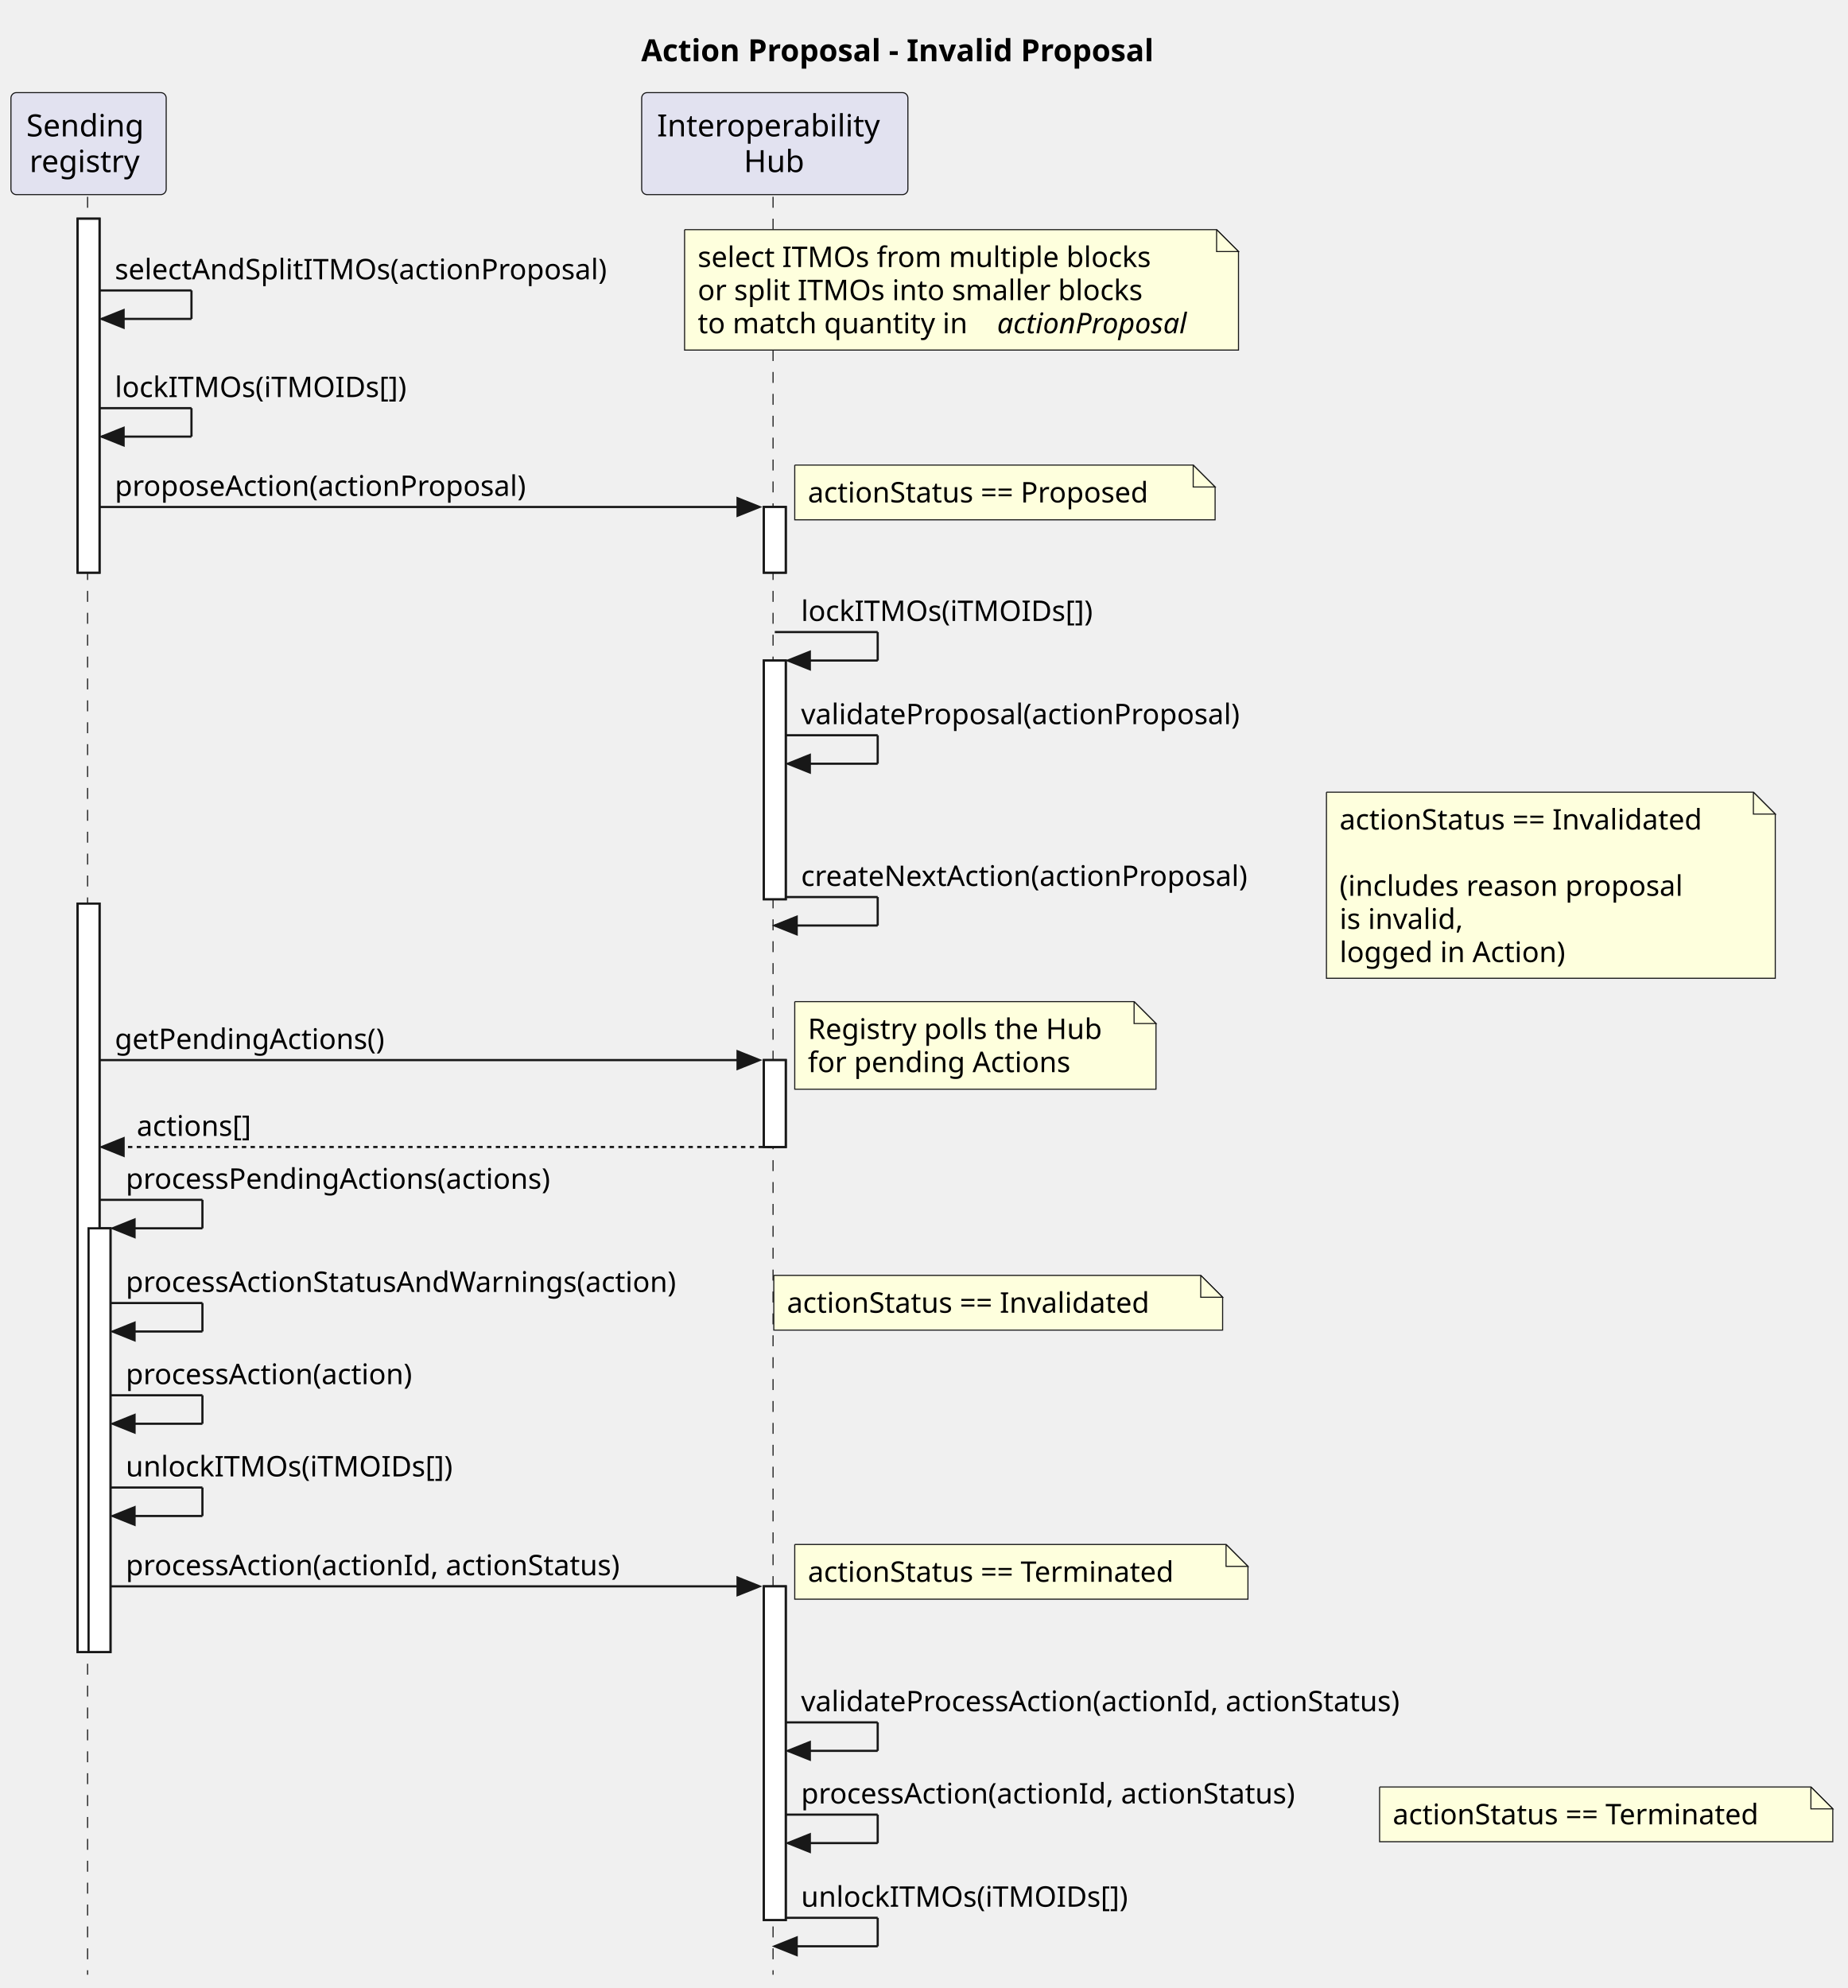
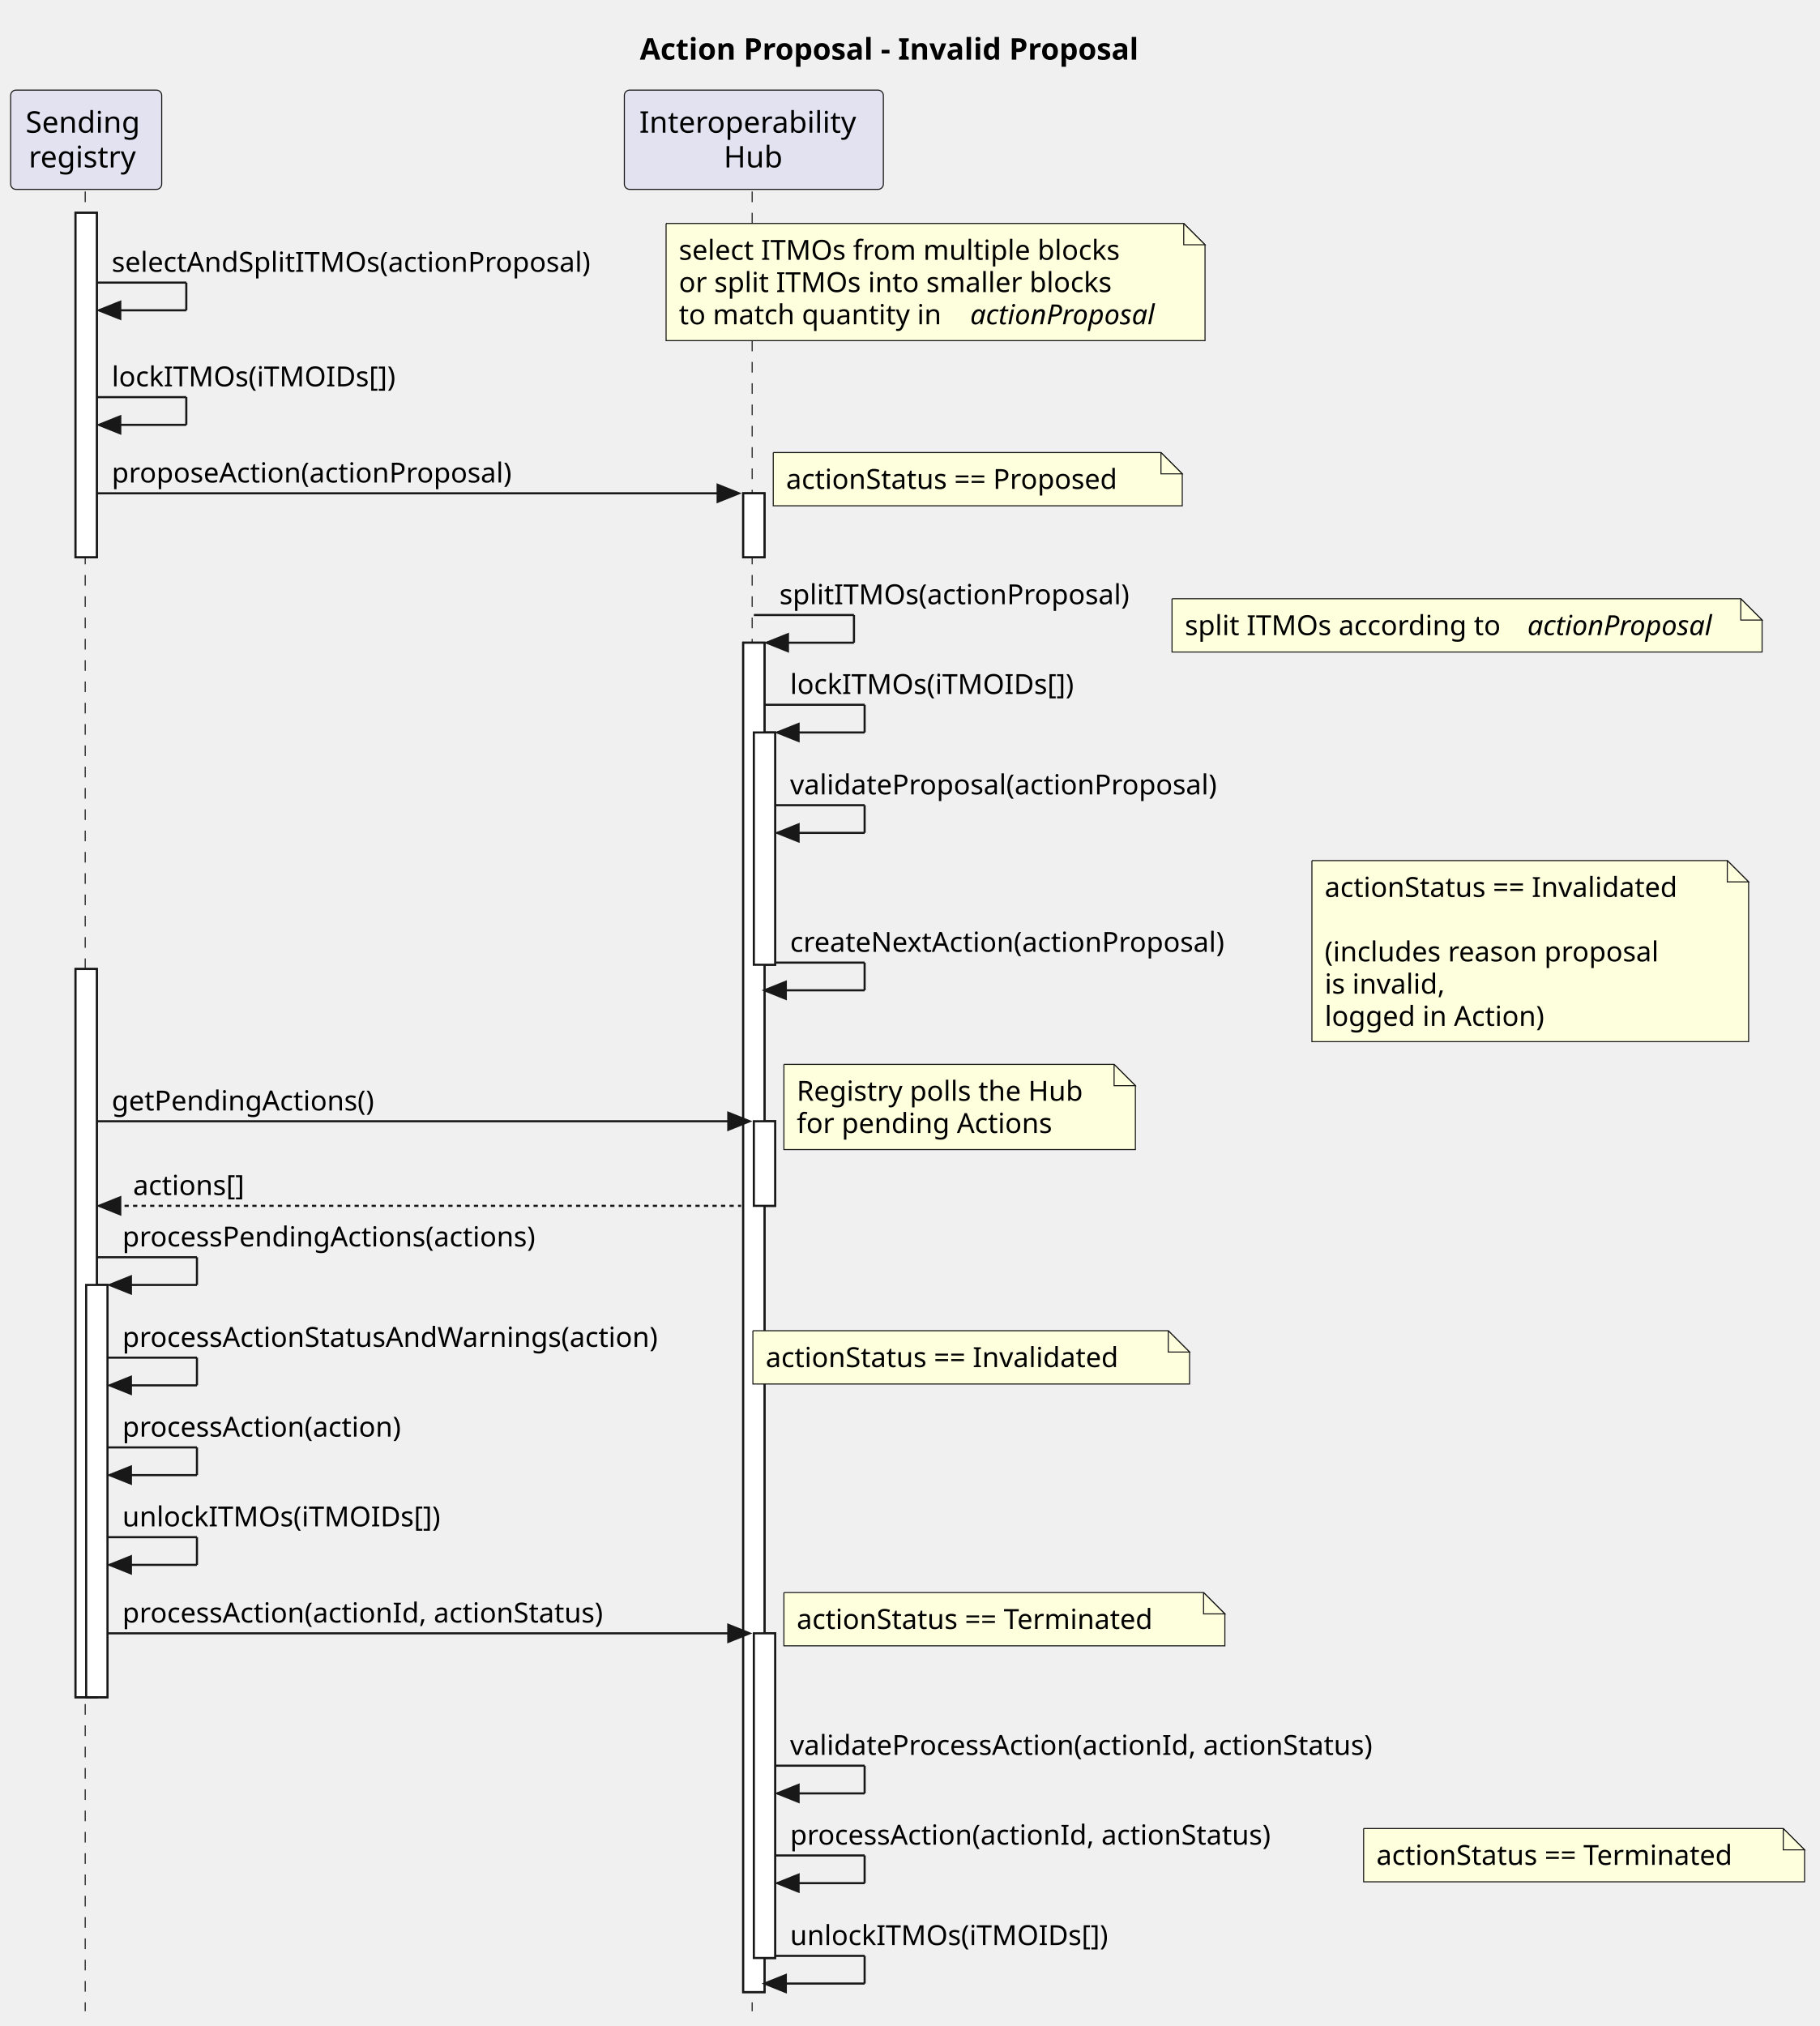
- <svg xmlns="http://www.w3.org/2000/svg" contentStyleType="text/css" data-diagram-type="SEQUENCE" height="908px" preserveAspectRatio="none" style="width:844px;height:908px;background:#FFFFFF;" version="1.1" viewBox="0 0 844 908" width="844px" zoomAndPan="magnify">
+ <svg xmlns="http://www.w3.org/2000/svg" contentStyleType="text/css" data-diagram-type="SEQUENCE" height="951px" preserveAspectRatio="none" style="width:854px;height:951px;background:#FFFFFF;" version="1.1" viewBox="0 0 854 951" width="854px" zoomAndPan="magnify">
  <defs />
  <g>
-     <text fill="#000000" font-family="sans-serif" font-size="14" font-weight="bold" lengthAdjust="spacing" textLength="266.889" x="292.867" y="27.995">Action Proposal - Invalid Proposal</text>
+     <text fill="#000000" font-family="sans-serif" font-size="14" font-weight="bold" lengthAdjust="spacing" textLength="266.889" x="300.367" y="27.995">Action Proposal - Invalid Proposal</text>
    <g>
      <rect fill="#FFFFFF" height="161.664" style="stroke:#181818;stroke-width:1;" width="10" x="35.455" y="99.891" />
    </g>
    <g>
-       <rect fill="#FFFFFF" height="341.828" style="stroke:#181818;stroke-width:1;" width="10" x="35.455" y="412.719" />
+       <rect fill="#FFFFFF" height="341.828" style="stroke:#181818;stroke-width:1;" width="10" x="35.455" y="454.852" />
    </g>
    <g>
-       <rect fill="#FFFFFF" height="193.531" style="stroke:#181818;stroke-width:1;" width="10" x="40.455" y="561.016" />
+       <rect fill="#FFFFFF" height="193.531" style="stroke:#181818;stroke-width:1;" width="10" x="40.455" y="603.148" />
    </g>
    <g>
      <rect fill="#FFFFFF" height="30" style="stroke:#181818;stroke-width:1;" width="10" x="348.887" y="231.555" />
    </g>
    <g>
-       <rect fill="#FFFFFF" height="109.031" style="stroke:#181818;stroke-width:1;" width="10" x="348.887" y="301.688" />
+       <rect fill="#FFFFFF" height="633.391" style="stroke:#181818;stroke-width:1;" width="10" x="348.887" y="301.688" />
    </g>
    <g>
-       <rect fill="#FFFFFF" height="39.699" style="stroke:#181818;stroke-width:1;" width="10" x="348.887" y="484.184" />
+       <rect fill="#FFFFFF" height="109.031" style="stroke:#181818;stroke-width:1;" width="10" x="353.887" y="343.82" />
    </g>
    <g>
-       <rect fill="#FFFFFF" height="152.398" style="stroke:#181818;stroke-width:1;" width="10" x="348.887" y="724.547" />
+       <rect fill="#FFFFFF" height="39.699" style="stroke:#181818;stroke-width:1;" width="10" x="353.887" y="526.316" />
    </g>
    <g>
-       <rect fill="transparent" height="812.055" width="8" x="36.455" y="89.891" />
-       <line style="stroke:#181818;stroke-width:0.5;stroke-dasharray:5.0,5.0;" x1="40" x2="40" y1="89.891" y2="901.945" />
+       <rect fill="#FFFFFF" height="152.398" style="stroke:#181818;stroke-width:1;" width="10" x="353.887" y="766.68" />
    </g>
    <g>
-       <rect fill="transparent" height="812.055" width="8" x="349.887" y="89.891" />
-       <line style="stroke:#181818;stroke-width:0.5;stroke-dasharray:5.0,5.0;" x1="353.092" x2="353.092" y1="89.891" y2="901.945" />
+       <rect fill="transparent" height="854.188" width="8" x="36.455" y="89.891" />
+       <line style="stroke:#181818;stroke-width:0.5;stroke-dasharray:5.0,5.0;" x1="40" x2="40" y1="89.891" y2="944.078" />
+     </g>
+     <g>
+       <rect fill="transparent" height="854.188" width="8" x="349.887" y="89.891" />
+       <line style="stroke:#181818;stroke-width:0.5;stroke-dasharray:5.0,5.0;" x1="353.092" x2="353.092" y1="89.891" y2="944.078" />
    </g>
    <rect fill="#E2E2F0" height="46.594" rx="2.5" ry="2.5" style="stroke:#181818;stroke-width:0.5;" width="70.909" x="5" y="42.297" />
    <text fill="#000000" font-family="sans-serif" font-size="14" lengthAdjust="spacing" textLength="56.909" x="12" y="62.292">Sending</text>
    <text fill="#000000" font-family="sans-serif" font-size="14" lengthAdjust="spacing" textLength="53.97" x="13.47" y="78.589">registry</text>
    <rect fill="#E2E2F0" height="46.594" rx="2.5" ry="2.5" style="stroke:#181818;stroke-width:0.5;" width="121.591" x="293.092" y="42.297" />
    <text fill="#000000" font-family="sans-serif" font-size="14" lengthAdjust="spacing" textLength="107.591" x="300.092" y="62.292">Interoperability</text>
    <text fill="#000000" font-family="sans-serif" font-size="14" lengthAdjust="spacing" textLength="28.287" x="339.744" y="78.589">Hub</text>
    <g>
      <rect fill="#FFFFFF" height="161.664" style="stroke:#181818;stroke-width:1;" width="10" x="35.455" y="99.891" />
    </g>
    <g>
-       <rect fill="#FFFFFF" height="341.828" style="stroke:#181818;stroke-width:1;" width="10" x="35.455" y="412.719" />
+       <rect fill="#FFFFFF" height="341.828" style="stroke:#181818;stroke-width:1;" width="10" x="35.455" y="454.852" />
    </g>
    <g>
-       <rect fill="#FFFFFF" height="193.531" style="stroke:#181818;stroke-width:1;" width="10" x="40.455" y="561.016" />
+       <rect fill="#FFFFFF" height="193.531" style="stroke:#181818;stroke-width:1;" width="10" x="40.455" y="603.148" />
    </g>
    <g>
      <rect fill="#FFFFFF" height="30" style="stroke:#181818;stroke-width:1;" width="10" x="348.887" y="231.555" />
    </g>
    <g>
-       <rect fill="#FFFFFF" height="109.031" style="stroke:#181818;stroke-width:1;" width="10" x="348.887" y="301.688" />
+       <rect fill="#FFFFFF" height="633.391" style="stroke:#181818;stroke-width:1;" width="10" x="348.887" y="301.688" />
    </g>
    <g>
-       <rect fill="#FFFFFF" height="39.699" style="stroke:#181818;stroke-width:1;" width="10" x="348.887" y="484.184" />
+       <rect fill="#FFFFFF" height="109.031" style="stroke:#181818;stroke-width:1;" width="10" x="353.887" y="343.82" />
    </g>
    <g>
-       <rect fill="#FFFFFF" height="152.398" style="stroke:#181818;stroke-width:1;" width="10" x="348.887" y="724.547" />
+       <rect fill="#FFFFFF" height="39.699" style="stroke:#181818;stroke-width:1;" width="10" x="353.887" y="526.316" />
+     </g>
+     <g>
+       <rect fill="#FFFFFF" height="152.398" style="stroke:#181818;stroke-width:1;" width="10" x="353.887" y="766.68" />
    </g>
    <line style="stroke:#181818;stroke-width:1;" x1="45.455" x2="87.455" y1="132.656" y2="132.656" />
    <line style="stroke:#181818;stroke-width:1;" x1="87.455" x2="87.455" y1="132.656" y2="145.656" />
    <line style="stroke:#181818;stroke-width:1;" x1="46.455" x2="87.455" y1="145.656" y2="145.656" />
    <polygon fill="#181818" points="56.455,141.656,46.455,145.656,56.455,149.656" style="stroke:#181818;stroke-width:1;" />
    <text fill="#000000" font-family="sans-serif" font-size="13" lengthAdjust="spacing" textLength="238.685" x="52.455" y="127.59">selectAndSplitITMOs(actionProposal)</text>
    <path d="M312.685,104.891 L312.685,159.891 L565.685,159.891 L565.685,114.891 L555.685,104.891 L312.685,104.891 " fill="#FEFFDD" style="stroke:#181818;stroke-width:0.5;" />
    <path d="M555.685,104.891 L555.685,114.891 L565.685,114.891 L555.685,104.891 " fill="#FEFFDD" style="stroke:#181818;stroke-width:0.5;" />
    <text fill="#000000" font-family="sans-serif" font-size="13" lengthAdjust="spacing" textLength="220.042" x="318.685" y="121.957">select ITMOs from multiple blocks</text>
    <text fill="#000000" font-family="sans-serif" font-size="13" lengthAdjust="spacing" textLength="215.44" x="318.685" y="137.09">or split ITMOs into smaller blocks</text>
    <text fill="#000000" font-family="sans-serif" font-size="13" lengthAdjust="spacing" textLength="132.609" x="318.685" y="152.223">to match quantity in</text>
    <text fill="#000000" font-family="sans-serif" font-size="13" font-style="italic" lengthAdjust="spacing" textLength="95.71" x="455.426" y="152.223">actionProposal</text>
    <line style="stroke:#181818;stroke-width:1;" x1="45.455" x2="87.455" y1="186.422" y2="186.422" />
    <line style="stroke:#181818;stroke-width:1;" x1="87.455" x2="87.455" y1="186.422" y2="199.422" />
    <line style="stroke:#181818;stroke-width:1;" x1="46.455" x2="87.455" y1="199.422" y2="199.422" />
    <polygon fill="#181818" points="56.455,195.422,46.455,199.422,56.455,203.422" style="stroke:#181818;stroke-width:1;" />
    <text fill="#000000" font-family="sans-serif" font-size="13" lengthAdjust="spacing" textLength="140.144" x="52.455" y="181.356">lockITMOs(iTMOIDs[])</text>
    <polygon fill="#181818" points="336.887,227.555,346.887,231.555,336.887,235.555" style="stroke:#181818;stroke-width:1;" />
    <line style="stroke:#181818;stroke-width:1;" x1="45.455" x2="342.887" y1="231.555" y2="231.555" />
    <text fill="#000000" font-family="sans-serif" font-size="13" lengthAdjust="spacing" textLength="199.323" x="52.455" y="226.489">proposeAction(actionProposal)</text>
    <path d="M363,212.422 L363,237.422 L555,237.422 L555,222.422 L545,212.422 L363,212.422 " fill="#FEFFDD" style="stroke:#181818;stroke-width:0.5;" />
    <path d="M545,212.422 L545,222.422 L555,222.422 L545,212.422 " fill="#FEFFDD" style="stroke:#181818;stroke-width:0.5;" />
    <text fill="#000000" font-family="sans-serif" font-size="13" lengthAdjust="spacing" textLength="171.856" x="369" y="229.489">actionStatus == Proposed</text>
    <line style="stroke:#181818;stroke-width:1;" x1="353.887" x2="400.887" y1="288.688" y2="288.688" />
    <line style="stroke:#181818;stroke-width:1;" x1="400.887" x2="400.887" y1="288.688" y2="301.688" />
    <line style="stroke:#181818;stroke-width:1;" x1="359.887" x2="400.887" y1="301.688" y2="301.688" />
    <polygon fill="#181818" points="369.887,297.688,359.887,301.688,369.887,305.688" style="stroke:#181818;stroke-width:1;" />
-     <text fill="#000000" font-family="sans-serif" font-size="13" lengthAdjust="spacing" textLength="140.144" x="365.887" y="283.622">lockITMOs(iTMOIDs[])</text>
-     <line style="stroke:#181818;stroke-width:1;" x1="358.887" x2="400.887" y1="335.82" y2="335.82" />
-     <line style="stroke:#181818;stroke-width:1;" x1="400.887" x2="400.887" y1="335.82" y2="348.82" />
-     <line style="stroke:#181818;stroke-width:1;" x1="359.887" x2="400.887" y1="348.82" y2="348.82" />
-     <polygon fill="#181818" points="369.887,344.82,359.887,348.82,369.887,352.82" style="stroke:#181818;stroke-width:1;" />
-     <text fill="#000000" font-family="sans-serif" font-size="13" lengthAdjust="spacing" textLength="213.745" x="365.887" y="330.754">validateProposal(actionProposal)</text>
-     <line style="stroke:#181818;stroke-width:1;" x1="358.887" x2="400.887" y1="409.719" y2="409.719" />
-     <line style="stroke:#181818;stroke-width:1;" x1="400.887" x2="400.887" y1="409.719" y2="422.719" />
-     <line style="stroke:#181818;stroke-width:1;" x1="353.887" x2="400.887" y1="422.719" y2="422.719" />
-     <polygon fill="#181818" points="363.887,418.719,353.887,422.719,363.887,426.719" style="stroke:#181818;stroke-width:1;" />
-     <text fill="#000000" font-family="sans-serif" font-size="13" lengthAdjust="spacing" textLength="218.861" x="365.887" y="404.653">createNextAction(actionProposal)</text>
-     <path d="M605.861,361.82 L605.861,446.82 L810.861,446.82 L810.861,371.82 L800.861,361.82 L605.861,361.82 " fill="#FEFFDD" style="stroke:#181818;stroke-width:0.5;" />
-     <path d="M800.861,361.82 L800.861,371.82 L810.861,371.82 L800.861,361.82 " fill="#FEFFDD" style="stroke:#181818;stroke-width:0.5;" />
-     <text fill="#000000" font-family="sans-serif" font-size="13" lengthAdjust="spacing" textLength="184.012" x="611.861" y="378.887">actionStatus == Invalidated</text>
-     <text fill="#000000" font-family="sans-serif" font-size="13" lengthAdjust="spacing" textLength="4.132" x="611.861" y="394.02"> </text>
-     <text fill="#000000" font-family="sans-serif" font-size="13" lengthAdjust="spacing" textLength="167.591" x="611.861" y="409.153">(includes reason proposal</text>
-     <text fill="#000000" font-family="sans-serif" font-size="13" lengthAdjust="spacing" textLength="61.636" x="611.861" y="424.286">is invalid,</text>
-     <text fill="#000000" font-family="sans-serif" font-size="13" lengthAdjust="spacing" textLength="110.449" x="611.861" y="439.418">logged in Action)</text>
-     <polygon fill="#181818" points="336.887,480.184,346.887,484.184,336.887,488.184" style="stroke:#181818;stroke-width:1;" />
-     <line style="stroke:#181818;stroke-width:1;" x1="45.455" x2="342.887" y1="484.184" y2="484.184" />
-     <text fill="#000000" font-family="sans-serif" font-size="13" lengthAdjust="spacing" textLength="131.638" x="52.455" y="479.118">getPendingActions()</text>
-     <path d="M363,457.484 L363,497.484 L528,497.484 L528,467.484 L518,457.484 L363,457.484 " fill="#FEFFDD" style="stroke:#181818;stroke-width:0.5;" />
-     <path d="M518,457.484 L518,467.484 L528,467.484 L518,457.484 " fill="#FEFFDD" style="stroke:#181818;stroke-width:0.5;" />
-     <text fill="#000000" font-family="sans-serif" font-size="13" lengthAdjust="spacing" textLength="144.003" x="369" y="474.551">Registry polls the Hub</text>
-     <text fill="#000000" font-family="sans-serif" font-size="13" lengthAdjust="spacing" textLength="126.699" x="369" y="489.684">for pending Actions</text>
-     <polygon fill="#181818" points="56.455,519.883,46.455,523.883,56.455,527.883" style="stroke:#181818;stroke-width:1;" />
-     <line style="stroke:#181818;stroke-width:1;stroke-dasharray:2.0,2.0;" x1="50.455" x2="352.887" y1="523.883" y2="523.883" />
-     <text fill="#000000" font-family="sans-serif" font-size="13" lengthAdjust="spacing" textLength="56.932" x="62.455" y="518.817">actions[]</text>
-     <line style="stroke:#181818;stroke-width:1;" x1="45.455" x2="92.455" y1="548.016" y2="548.016" />
-     <line style="stroke:#181818;stroke-width:1;" x1="92.455" x2="92.455" y1="548.016" y2="561.016" />
-     <line style="stroke:#181818;stroke-width:1;" x1="51.455" x2="92.455" y1="561.016" y2="561.016" />
-     <polygon fill="#181818" points="61.455,557.016,51.455,561.016,61.455,565.016" style="stroke:#181818;stroke-width:1;" />
-     <text fill="#000000" font-family="sans-serif" font-size="13" lengthAdjust="spacing" textLength="207.321" x="57.455" y="542.95">processPendingActions(actions)</text>
-     <line style="stroke:#181818;stroke-width:1;" x1="50.455" x2="92.455" y1="595.148" y2="595.148" />
-     <line style="stroke:#181818;stroke-width:1;" x1="92.455" x2="92.455" y1="595.148" y2="608.148" />
-     <line style="stroke:#181818;stroke-width:1;" x1="51.455" x2="92.455" y1="608.148" y2="608.148" />
-     <polygon fill="#181818" points="61.455,604.148,51.455,608.148,61.455,612.148" style="stroke:#181818;stroke-width:1;" />
-     <text fill="#000000" font-family="sans-serif" font-size="13" lengthAdjust="spacing" textLength="269.433" x="57.455" y="590.082">processActionStatusAndWarnings(action)</text>
-     <path d="M353.433,582.516 L353.433,607.516 L558.433,607.516 L558.433,592.516 L548.433,582.516 L353.433,582.516 " fill="#FEFFDD" style="stroke:#181818;stroke-width:0.5;" />
-     <path d="M548.433,582.516 L548.433,592.516 L558.433,592.516 L548.433,582.516 " fill="#FEFFDD" style="stroke:#181818;stroke-width:0.5;" />
-     <text fill="#000000" font-family="sans-serif" font-size="13" lengthAdjust="spacing" textLength="184.012" x="359.433" y="599.582">actionStatus == Invalidated</text>
+     <text fill="#000000" font-family="sans-serif" font-size="13" lengthAdjust="spacing" textLength="173.196" x="365.887" y="283.622">splitITMOs(actionProposal)</text>
+     <path d="M550.196,281.055 L550.196,306.055 L827.196,306.055 L827.196,291.055 L817.196,281.055 L550.196,281.055 " fill="#FEFFDD" style="stroke:#181818;stroke-width:0.5;" />
+     <path d="M817.196,281.055 L817.196,291.055 L827.196,291.055 L817.196,281.055 " fill="#FEFFDD" style="stroke:#181818;stroke-width:0.5;" />
+     <text fill="#000000" font-family="sans-serif" font-size="13" lengthAdjust="spacing" textLength="156.705" x="556.196" y="298.122">split ITMOs according to</text>
+     <text fill="#000000" font-family="sans-serif" font-size="13" font-style="italic" lengthAdjust="spacing" textLength="95.71" x="717.033" y="298.122">actionProposal</text>
+     <line style="stroke:#181818;stroke-width:1;" x1="358.887" x2="405.887" y1="330.82" y2="330.82" />
+     <line style="stroke:#181818;stroke-width:1;" x1="405.887" x2="405.887" y1="330.82" y2="343.82" />
+     <line style="stroke:#181818;stroke-width:1;" x1="364.887" x2="405.887" y1="343.82" y2="343.82" />
+     <polygon fill="#181818" points="374.887,339.82,364.887,343.82,374.887,347.82" style="stroke:#181818;stroke-width:1;" />
+     <text fill="#000000" font-family="sans-serif" font-size="13" lengthAdjust="spacing" textLength="140.144" x="370.887" y="325.754">lockITMOs(iTMOIDs[])</text>
+     <line style="stroke:#181818;stroke-width:1;" x1="363.887" x2="405.887" y1="377.953" y2="377.953" />
+     <line style="stroke:#181818;stroke-width:1;" x1="405.887" x2="405.887" y1="377.953" y2="390.953" />
+     <line style="stroke:#181818;stroke-width:1;" x1="364.887" x2="405.887" y1="390.953" y2="390.953" />
+     <polygon fill="#181818" points="374.887,386.953,364.887,390.953,374.887,394.953" style="stroke:#181818;stroke-width:1;" />
+     <text fill="#000000" font-family="sans-serif" font-size="13" lengthAdjust="spacing" textLength="213.745" x="370.887" y="372.887">validateProposal(actionProposal)</text>
+     <line style="stroke:#181818;stroke-width:1;" x1="363.887" x2="405.887" y1="451.852" y2="451.852" />
+     <line style="stroke:#181818;stroke-width:1;" x1="405.887" x2="405.887" y1="451.852" y2="464.852" />
+     <line style="stroke:#181818;stroke-width:1;" x1="358.887" x2="405.887" y1="464.852" y2="464.852" />
+     <polygon fill="#181818" points="368.887,460.852,358.887,464.852,368.887,468.852" style="stroke:#181818;stroke-width:1;" />
+     <text fill="#000000" font-family="sans-serif" font-size="13" lengthAdjust="spacing" textLength="218.861" x="370.887" y="446.786">createNextAction(actionProposal)</text>
+     <path d="M615.861,403.953 L615.861,488.953 L820.861,488.953 L820.861,413.953 L810.861,403.953 L615.861,403.953 " fill="#FEFFDD" style="stroke:#181818;stroke-width:0.5;" />
+     <path d="M810.861,403.953 L810.861,413.953 L820.861,413.953 L810.861,403.953 " fill="#FEFFDD" style="stroke:#181818;stroke-width:0.5;" />
+     <text fill="#000000" font-family="sans-serif" font-size="13" lengthAdjust="spacing" textLength="184.012" x="621.861" y="421.02">actionStatus == Invalidated</text>
+     <text fill="#000000" font-family="sans-serif" font-size="13" lengthAdjust="spacing" textLength="4.132" x="621.861" y="436.153"> </text>
+     <text fill="#000000" font-family="sans-serif" font-size="13" lengthAdjust="spacing" textLength="167.591" x="621.861" y="451.286">(includes reason proposal</text>
+     <text fill="#000000" font-family="sans-serif" font-size="13" lengthAdjust="spacing" textLength="61.636" x="621.861" y="466.418">is invalid,</text>
+     <text fill="#000000" font-family="sans-serif" font-size="13" lengthAdjust="spacing" textLength="110.449" x="621.861" y="481.551">logged in Action)</text>
+     <polygon fill="#181818" points="341.887,522.316,351.887,526.316,341.887,530.316" style="stroke:#181818;stroke-width:1;" />
+     <line style="stroke:#181818;stroke-width:1;" x1="45.455" x2="347.887" y1="526.316" y2="526.316" />
+     <text fill="#000000" font-family="sans-serif" font-size="13" lengthAdjust="spacing" textLength="131.638" x="52.455" y="521.25">getPendingActions()</text>
+     <path d="M368,499.617 L368,539.617 L533,539.617 L533,509.617 L523,499.617 L368,499.617 " fill="#FEFFDD" style="stroke:#181818;stroke-width:0.5;" />
+     <path d="M523,499.617 L523,509.617 L533,509.617 L523,499.617 " fill="#FEFFDD" style="stroke:#181818;stroke-width:0.5;" />
+     <text fill="#000000" font-family="sans-serif" font-size="13" lengthAdjust="spacing" textLength="144.003" x="374" y="516.684">Registry polls the Hub</text>
+     <text fill="#000000" font-family="sans-serif" font-size="13" lengthAdjust="spacing" textLength="126.699" x="374" y="531.817">for pending Actions</text>
+     <polygon fill="#181818" points="56.455,562.016,46.455,566.016,56.455,570.016" style="stroke:#181818;stroke-width:1;" />
+     <line style="stroke:#181818;stroke-width:1;stroke-dasharray:2.0,2.0;" x1="50.455" x2="347.887" y1="566.016" y2="566.016" />
+     <text fill="#000000" font-family="sans-serif" font-size="13" lengthAdjust="spacing" textLength="56.932" x="62.455" y="560.95">actions[]</text>
+     <line style="stroke:#181818;stroke-width:1;" x1="45.455" x2="92.455" y1="590.148" y2="590.148" />
+     <line style="stroke:#181818;stroke-width:1;" x1="92.455" x2="92.455" y1="590.148" y2="603.148" />
+     <line style="stroke:#181818;stroke-width:1;" x1="51.455" x2="92.455" y1="603.148" y2="603.148" />
+     <polygon fill="#181818" points="61.455,599.148,51.455,603.148,61.455,607.148" style="stroke:#181818;stroke-width:1;" />
+     <text fill="#000000" font-family="sans-serif" font-size="13" lengthAdjust="spacing" textLength="207.321" x="57.455" y="585.082">processPendingActions(actions)</text>
    <line style="stroke:#181818;stroke-width:1;" x1="50.455" x2="92.455" y1="637.281" y2="637.281" />
    <line style="stroke:#181818;stroke-width:1;" x1="92.455" x2="92.455" y1="637.281" y2="650.281" />
    <line style="stroke:#181818;stroke-width:1;" x1="51.455" x2="92.455" y1="650.281" y2="650.281" />
    <polygon fill="#181818" points="61.455,646.281,51.455,650.281,61.455,654.281" style="stroke:#181818;stroke-width:1;" />
-     <text fill="#000000" font-family="sans-serif" font-size="13" lengthAdjust="spacing" textLength="141.343" x="57.455" y="632.215">processAction(action)</text>
+     <text fill="#000000" font-family="sans-serif" font-size="13" lengthAdjust="spacing" textLength="269.433" x="57.455" y="632.215">processActionStatusAndWarnings(action)</text>
+     <path d="M353.433,624.648 L353.433,649.648 L558.433,649.648 L558.433,634.648 L548.433,624.648 L353.433,624.648 " fill="#FEFFDD" style="stroke:#181818;stroke-width:0.5;" />
+     <path d="M548.433,624.648 L548.433,634.648 L558.433,634.648 L548.433,624.648 " fill="#FEFFDD" style="stroke:#181818;stroke-width:0.5;" />
+     <text fill="#000000" font-family="sans-serif" font-size="13" lengthAdjust="spacing" textLength="184.012" x="359.433" y="641.715">actionStatus == Invalidated</text>
    <line style="stroke:#181818;stroke-width:1;" x1="50.455" x2="92.455" y1="679.414" y2="679.414" />
    <line style="stroke:#181818;stroke-width:1;" x1="92.455" x2="92.455" y1="679.414" y2="692.414" />
    <line style="stroke:#181818;stroke-width:1;" x1="51.455" x2="92.455" y1="692.414" y2="692.414" />
    <polygon fill="#181818" points="61.455,688.414,51.455,692.414,61.455,696.414" style="stroke:#181818;stroke-width:1;" />
-     <text fill="#000000" font-family="sans-serif" font-size="13" lengthAdjust="spacing" textLength="156.622" x="57.455" y="674.348">unlockITMOs(iTMOIDs[])</text>
-     <polygon fill="#181818" points="336.887,720.547,346.887,724.547,336.887,728.547" style="stroke:#181818;stroke-width:1;" />
-     <line style="stroke:#181818;stroke-width:1;" x1="50.455" x2="342.887" y1="724.547" y2="724.547" />
-     <text fill="#000000" font-family="sans-serif" font-size="13" lengthAdjust="spacing" textLength="243.134" x="57.455" y="719.481">processAction(actionId, actionStatus)</text>
-     <path d="M363,705.414 L363,730.414 L570,730.414 L570,715.414 L560,705.414 L363,705.414 " fill="#FEFFDD" style="stroke:#181818;stroke-width:0.5;" />
-     <path d="M560,705.414 L560,715.414 L570,715.414 L560,705.414 " fill="#FEFFDD" style="stroke:#181818;stroke-width:0.5;" />
-     <text fill="#000000" font-family="sans-serif" font-size="13" lengthAdjust="spacing" textLength="186.602" x="369" y="722.481">actionStatus == Terminated</text>
-     <line style="stroke:#181818;stroke-width:1;" x1="358.887" x2="400.887" y1="786.68" y2="786.68" />
-     <line style="stroke:#181818;stroke-width:1;" x1="400.887" x2="400.887" y1="786.68" y2="799.68" />
-     <line style="stroke:#181818;stroke-width:1;" x1="359.887" x2="400.887" y1="799.68" y2="799.68" />
-     <polygon fill="#181818" points="369.887,795.68,359.887,799.68,369.887,803.68" style="stroke:#181818;stroke-width:1;" />
-     <text fill="#000000" font-family="sans-serif" font-size="13" lengthAdjust="spacing" textLength="294.918" x="365.887" y="781.614">validateProcessAction(actionId, actionStatus)</text>
-     <line style="stroke:#181818;stroke-width:1;" x1="358.887" x2="400.887" y1="828.812" y2="828.812" />
-     <line style="stroke:#181818;stroke-width:1;" x1="400.887" x2="400.887" y1="828.812" y2="841.812" />
-     <line style="stroke:#181818;stroke-width:1;" x1="359.887" x2="400.887" y1="841.812" y2="841.812" />
-     <polygon fill="#181818" points="369.887,837.812,359.887,841.812,369.887,845.812" style="stroke:#181818;stroke-width:1;" />
-     <text fill="#000000" font-family="sans-serif" font-size="13" lengthAdjust="spacing" textLength="243.134" x="365.887" y="823.747">processAction(actionId, actionStatus)</text>
-     <path d="M630.134,816.18 L630.134,841.18 L837.134,841.18 L837.134,826.18 L827.134,816.18 L630.134,816.18 " fill="#FEFFDD" style="stroke:#181818;stroke-width:0.5;" />
-     <path d="M827.134,816.18 L827.134,826.18 L837.134,826.18 L827.134,816.18 " fill="#FEFFDD" style="stroke:#181818;stroke-width:0.5;" />
-     <text fill="#000000" font-family="sans-serif" font-size="13" lengthAdjust="spacing" textLength="186.602" x="636.134" y="833.247">actionStatus == Terminated</text>
-     <line style="stroke:#181818;stroke-width:1;" x1="358.887" x2="400.887" y1="875.945" y2="875.945" />
-     <line style="stroke:#181818;stroke-width:1;" x1="400.887" x2="400.887" y1="875.945" y2="888.945" />
-     <line style="stroke:#181818;stroke-width:1;" x1="353.887" x2="400.887" y1="888.945" y2="888.945" />
-     <polygon fill="#181818" points="363.887,884.945,353.887,888.945,363.887,892.945" style="stroke:#181818;stroke-width:1;" />
-     <text fill="#000000" font-family="sans-serif" font-size="13" lengthAdjust="spacing" textLength="156.622" x="365.887" y="870.879">unlockITMOs(iTMOIDs[])</text>
+     <text fill="#000000" font-family="sans-serif" font-size="13" lengthAdjust="spacing" textLength="141.343" x="57.455" y="674.348">processAction(action)</text>
+     <line style="stroke:#181818;stroke-width:1;" x1="50.455" x2="92.455" y1="721.547" y2="721.547" />
+     <line style="stroke:#181818;stroke-width:1;" x1="92.455" x2="92.455" y1="721.547" y2="734.547" />
+     <line style="stroke:#181818;stroke-width:1;" x1="51.455" x2="92.455" y1="734.547" y2="734.547" />
+     <polygon fill="#181818" points="61.455,730.547,51.455,734.547,61.455,738.547" style="stroke:#181818;stroke-width:1;" />
+     <text fill="#000000" font-family="sans-serif" font-size="13" lengthAdjust="spacing" textLength="156.622" x="57.455" y="716.481">unlockITMOs(iTMOIDs[])</text>
+     <polygon fill="#181818" points="341.887,762.68,351.887,766.68,341.887,770.68" style="stroke:#181818;stroke-width:1;" />
+     <line style="stroke:#181818;stroke-width:1;" x1="50.455" x2="347.887" y1="766.68" y2="766.68" />
+     <text fill="#000000" font-family="sans-serif" font-size="13" lengthAdjust="spacing" textLength="243.134" x="57.455" y="761.614">processAction(actionId, actionStatus)</text>
+     <path d="M368,747.547 L368,772.547 L575,772.547 L575,757.547 L565,747.547 L368,747.547 " fill="#FEFFDD" style="stroke:#181818;stroke-width:0.5;" />
+     <path d="M565,747.547 L565,757.547 L575,757.547 L565,747.547 " fill="#FEFFDD" style="stroke:#181818;stroke-width:0.5;" />
+     <text fill="#000000" font-family="sans-serif" font-size="13" lengthAdjust="spacing" textLength="186.602" x="374" y="764.614">actionStatus == Terminated</text>
+     <line style="stroke:#181818;stroke-width:1;" x1="363.887" x2="405.887" y1="828.812" y2="828.812" />
+     <line style="stroke:#181818;stroke-width:1;" x1="405.887" x2="405.887" y1="828.812" y2="841.812" />
+     <line style="stroke:#181818;stroke-width:1;" x1="364.887" x2="405.887" y1="841.812" y2="841.812" />
+     <polygon fill="#181818" points="374.887,837.812,364.887,841.812,374.887,845.812" style="stroke:#181818;stroke-width:1;" />
+     <text fill="#000000" font-family="sans-serif" font-size="13" lengthAdjust="spacing" textLength="294.918" x="370.887" y="823.747">validateProcessAction(actionId, actionStatus)</text>
+     <line style="stroke:#181818;stroke-width:1;" x1="363.887" x2="405.887" y1="870.945" y2="870.945" />
+     <line style="stroke:#181818;stroke-width:1;" x1="405.887" x2="405.887" y1="870.945" y2="883.945" />
+     <line style="stroke:#181818;stroke-width:1;" x1="364.887" x2="405.887" y1="883.945" y2="883.945" />
+     <polygon fill="#181818" points="374.887,879.945,364.887,883.945,374.887,887.945" style="stroke:#181818;stroke-width:1;" />
+     <text fill="#000000" font-family="sans-serif" font-size="13" lengthAdjust="spacing" textLength="243.134" x="370.887" y="865.879">processAction(actionId, actionStatus)</text>
+     <path d="M640.134,858.312 L640.134,883.312 L847.134,883.312 L847.134,868.312 L837.134,858.312 L640.134,858.312 " fill="#FEFFDD" style="stroke:#181818;stroke-width:0.5;" />
+     <path d="M837.134,858.312 L837.134,868.312 L847.134,868.312 L837.134,858.312 " fill="#FEFFDD" style="stroke:#181818;stroke-width:0.5;" />
+     <text fill="#000000" font-family="sans-serif" font-size="13" lengthAdjust="spacing" textLength="186.602" x="646.134" y="875.379">actionStatus == Terminated</text>
+     <line style="stroke:#181818;stroke-width:1;" x1="363.887" x2="405.887" y1="918.078" y2="918.078" />
+     <line style="stroke:#181818;stroke-width:1;" x1="405.887" x2="405.887" y1="918.078" y2="931.078" />
+     <line style="stroke:#181818;stroke-width:1;" x1="358.887" x2="405.887" y1="931.078" y2="931.078" />
+     <polygon fill="#181818" points="368.887,927.078,358.887,931.078,368.887,935.078" style="stroke:#181818;stroke-width:1;" />
+     <text fill="#000000" font-family="sans-serif" font-size="13" lengthAdjust="spacing" textLength="156.622" x="370.887" y="913.012">unlockITMOs(iTMOIDs[])</text>
  </g>
</svg>
